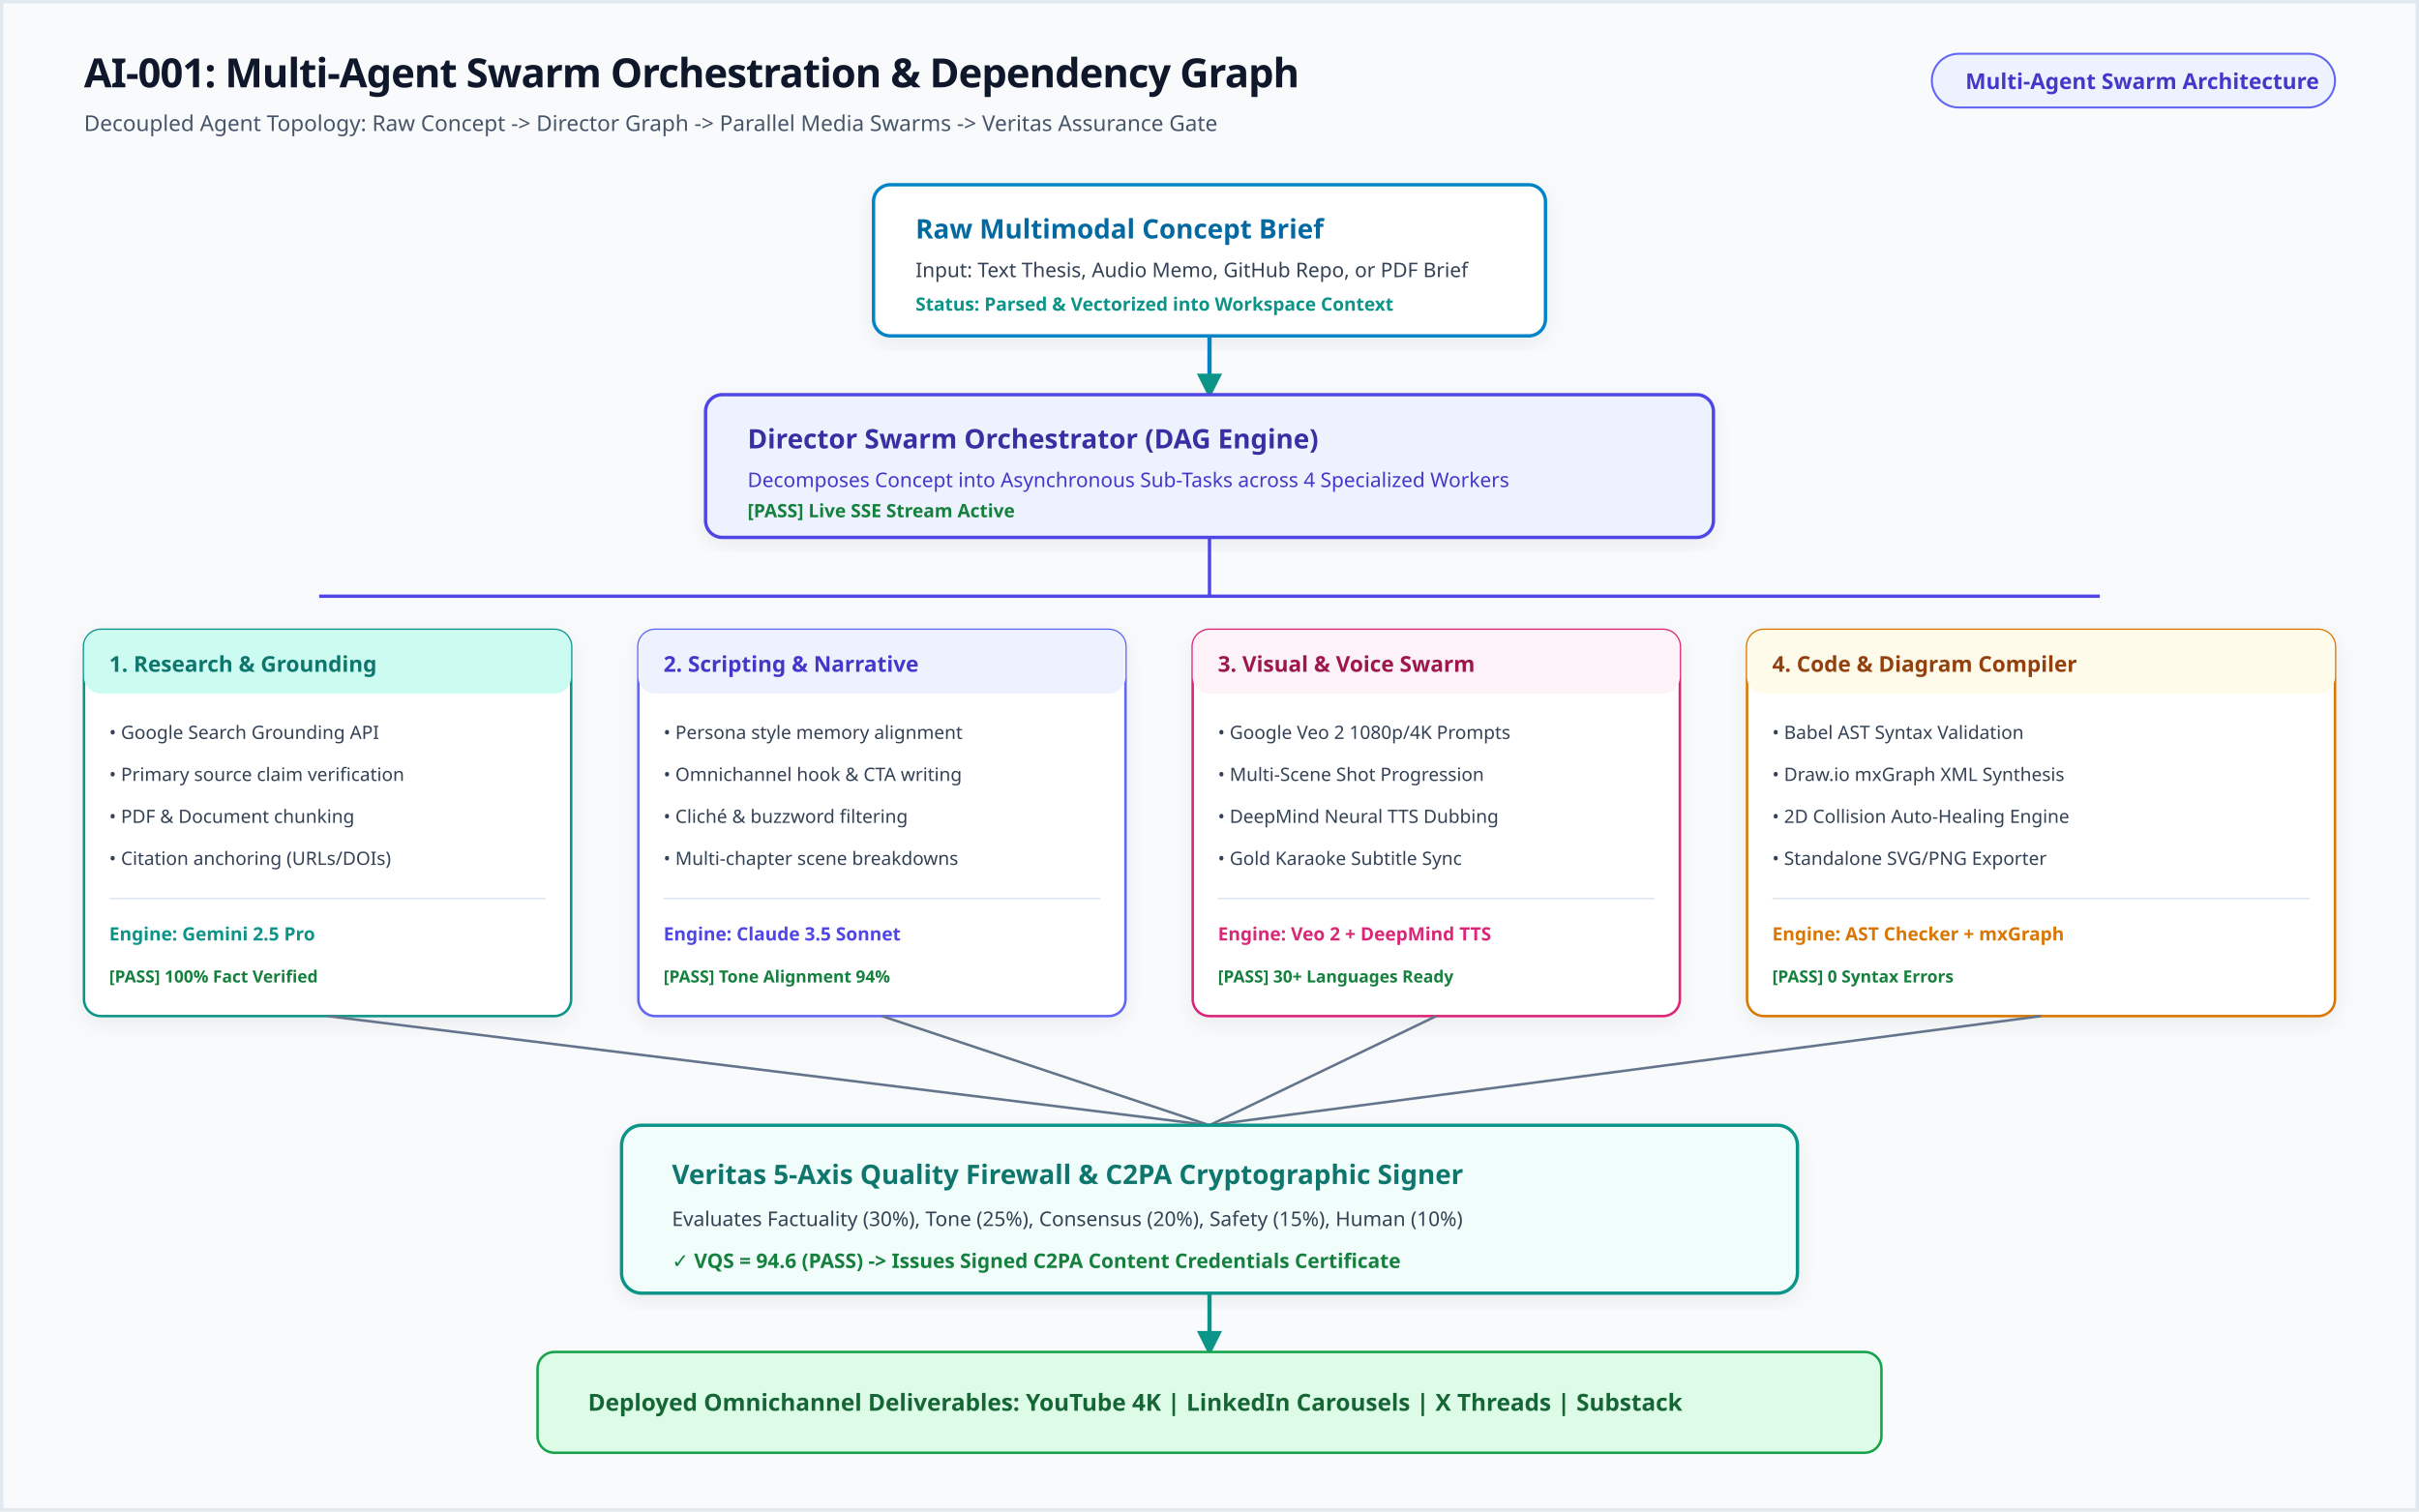
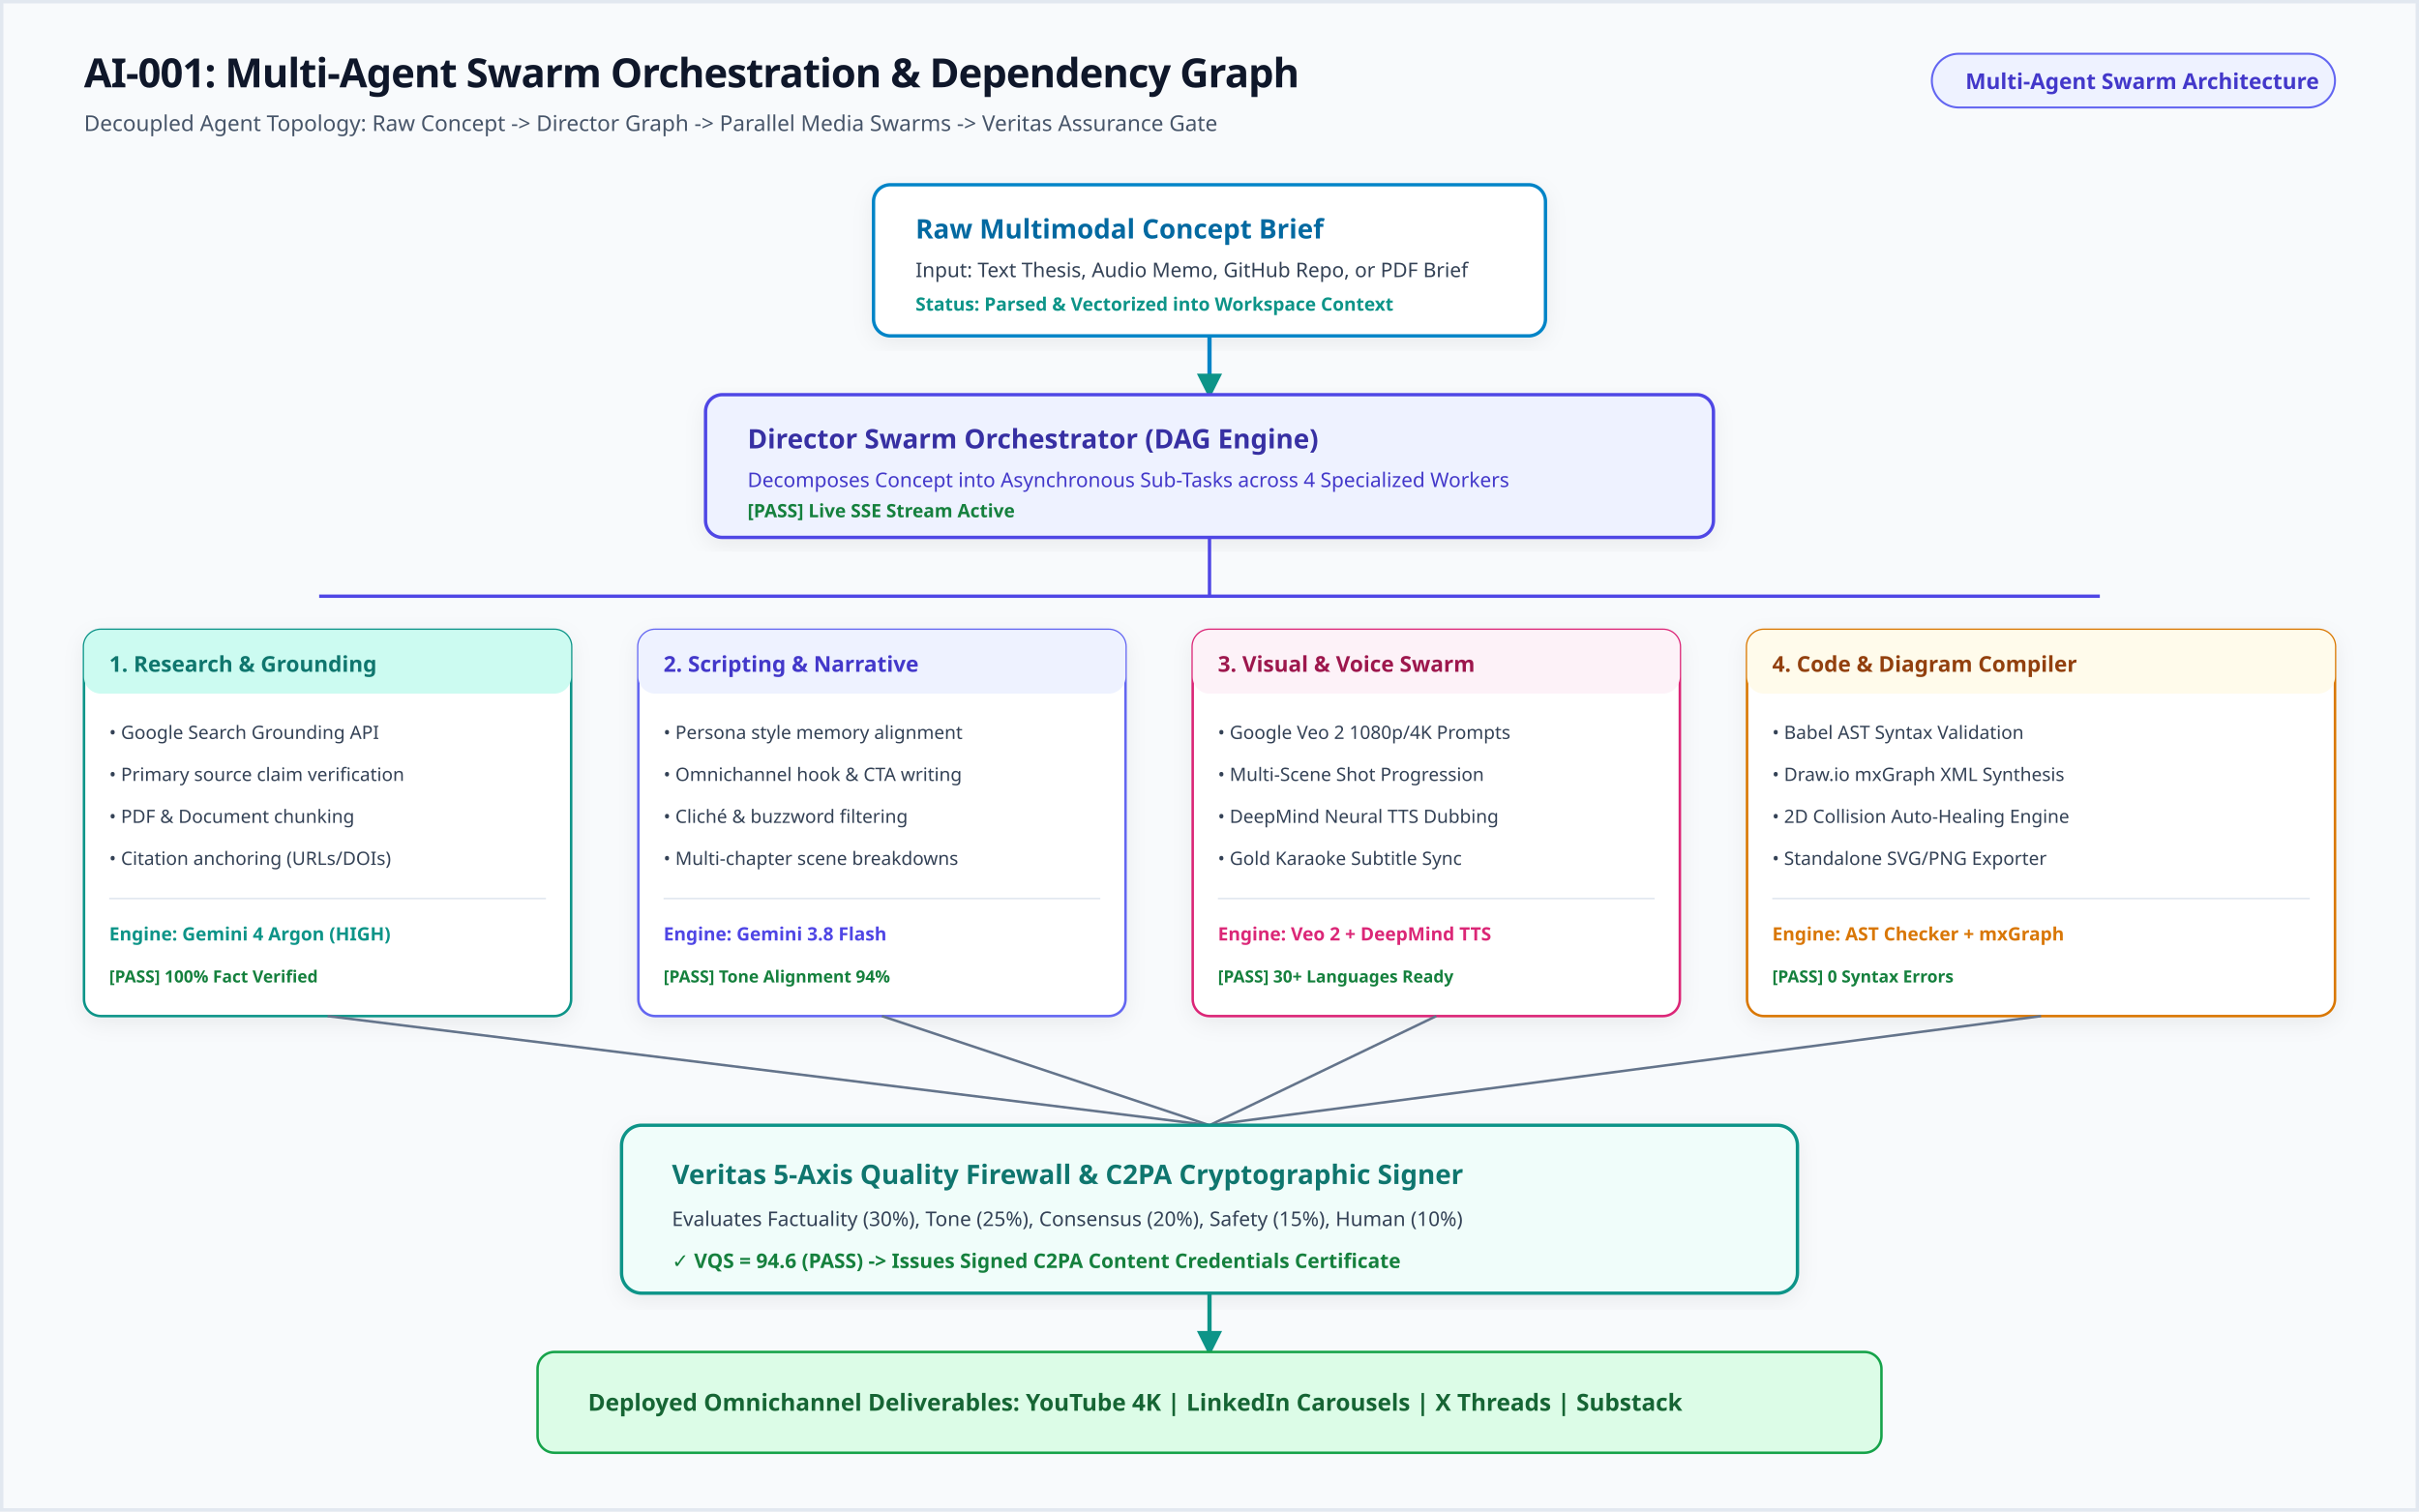
<svg xmlns="http://www.w3.org/2000/svg" viewBox="0 0 1440 900" width="100%" height="100%">
  <defs>
    <filter id="cardShadow3" x="-10%" y="-10%" width="120%" height="120%">
      <feDropShadow dx="0" dy="4" stdDeviation="6" flood-color="#0F172A" flood-opacity="0.06" />
    </filter>
    <marker id="arrIndigo3" markerWidth="8" markerHeight="8" refX="5" refY="3" orient="auto">
      <path d="M0,0 L0,6 L6,3 z" fill="#4F46E5" />
    </marker>
    <marker id="arrTeal3" markerWidth="8" markerHeight="8" refX="5" refY="3" orient="auto">
      <path d="M0,0 L0,6 L6,3 z" fill="#0D9488" />
    </marker>
  </defs>
  <rect width="1440" height="900" fill="#F8FAFC" />
  <rect x="1" y="1" width="1438" height="898" fill="none" stroke="#E2E8F0" stroke-width="2" />
  <text x="50" y="52" fill="#0F172A" font-family="sans-serif" font-size="24" font-weight="bold" letter-spacing="-0.5px">AI-001: Multi-Agent Swarm Orchestration &amp; Dependency Graph</text>
  <text x="50" y="78" fill="#475569" font-family="sans-serif" font-size="13" font-weight="500">Decoupled Agent Topology: Raw Concept -&gt; Director Graph -&gt; Parallel Media Swarms -&gt; Veritas Assurance Gate</text>
  <rect x="1150" y="32" width="240" height="32" rx="16" fill="#EEF2FF" stroke="#6366F1" stroke-width="1.2" />
  <text x="1170" y="53" fill="#4338CA" font-family="sans-serif" font-size="13" font-weight="bold">Multi-Agent Swarm Architecture</text>
  <g transform="translate(520, 110)">
    <rect width="400" height="90" rx="10" fill="#FFFFFF" stroke="#0284C7" stroke-width="2" filter="url(#cardShadow3)" />
    <text x="25" y="32" fill="#0369A1" font-family="sans-serif" font-size="16" font-weight="bold">Raw Multimodal Concept Brief</text>
    <text x="25" y="55" fill="#334155" font-family="sans-serif" font-size="12">Input: Text Thesis, Audio Memo, GitHub Repo, or PDF Brief</text>
    <text x="25" y="75" fill="#0D9488" font-family="sans-serif" font-size="11" font-weight="bold">Status: Parsed &amp; Vectorized into Workspace Context</text>
  </g>
  <line x1="720" y1="200" x2="720" y2="235" stroke="#0284C7" stroke-width="2.5" marker-end="url(#arrTeal3)" />
  <g transform="translate(420, 235)">
    <rect width="600" height="85" rx="10" fill="#EEF2FF" stroke="#4F46E5" stroke-width="2" filter="url(#cardShadow3)" />
    <text x="25" y="32" fill="#3730A3" font-family="sans-serif" font-size="16" font-weight="bold">Director Swarm Orchestrator (DAG Engine)</text>
    <text x="25" y="55" fill="#4338CA" font-family="sans-serif" font-size="12">Decomposes Concept into Asynchronous Sub-Tasks across 4 Specialized Workers</text>
    <text x="25" y="73" fill="#15803D" font-family="sans-serif" font-size="11" font-weight="bold">[PASS] Live SSE Stream Active</text>
  </g>
  <line x1="720" y1="320" x2="720" y2="355" stroke="#4F46E5" stroke-width="2" />
  <line x1="190" y1="355" x2="1250" y2="355" stroke="#4F46E5" stroke-width="2" />
  <g transform="translate(50, 375)">
    <rect width="290" height="230" rx="10" fill="#FFFFFF" stroke="#0D9488" stroke-width="1.5" filter="url(#cardShadow3)" />
    <rect width="290" height="38" rx="10" fill="#CCFBF1" />
    <text x="15" y="25" fill="#0F766E" font-family="sans-serif" font-size="13" font-weight="bold">1. Research &amp; Grounding</text>
    <text x="15" y="65" fill="#334155" font-family="sans-serif" font-size="11">• Google Search Grounding API</text>
    <text x="15" y="90" fill="#334155" font-family="sans-serif" font-size="11">• Primary source claim verification</text>
    <text x="15" y="115" fill="#334155" font-family="sans-serif" font-size="11">• PDF &amp; Document chunking</text>
    <text x="15" y="140" fill="#334155" font-family="sans-serif" font-size="11">• Citation anchoring (URLs/DOIs)</text>
    <line x1="15" y1="160" x2="275" y2="160" stroke="#E2E8F0" />
-     <text x="15" y="185" fill="#0D9488" font-family="sans-serif" font-size="11" font-weight="bold">Engine: Gemini 2.5 Pro</text>
+     <text x="15" y="185" fill="#0D9488" font-family="sans-serif" font-size="11" font-weight="bold">Engine: Gemini 4 Argon (HIGH)</text>
    <text x="15" y="210" fill="#15803D" font-family="sans-serif" font-size="10" font-weight="bold">[PASS] 100% Fact Verified</text>
  </g>
  <g transform="translate(380, 375)">
    <rect width="290" height="230" rx="10" fill="#FFFFFF" stroke="#6366F1" stroke-width="1.5" filter="url(#cardShadow3)" />
    <rect width="290" height="38" rx="10" fill="#EEF2FF" />
    <text x="15" y="25" fill="#4338CA" font-family="sans-serif" font-size="13" font-weight="bold">2. Scripting &amp; Narrative</text>
    <text x="15" y="65" fill="#334155" font-family="sans-serif" font-size="11">• Persona style memory alignment</text>
    <text x="15" y="90" fill="#334155" font-family="sans-serif" font-size="11">• Omnichannel hook &amp; CTA writing</text>
    <text x="15" y="115" fill="#334155" font-family="sans-serif" font-size="11">• Cliché &amp; buzzword filtering</text>
    <text x="15" y="140" fill="#334155" font-family="sans-serif" font-size="11">• Multi-chapter scene breakdowns</text>
    <line x1="15" y1="160" x2="275" y2="160" stroke="#E2E8F0" />
-     <text x="15" y="185" fill="#4F46E5" font-family="sans-serif" font-size="11" font-weight="bold">Engine: Claude 3.5 Sonnet</text>
+     <text x="15" y="185" fill="#4F46E5" font-family="sans-serif" font-size="11" font-weight="bold">Engine: Gemini 3.8 Flash</text>
    <text x="15" y="210" fill="#15803D" font-family="sans-serif" font-size="10" font-weight="bold">[PASS] Tone Alignment 94%</text>
  </g>
  <g transform="translate(710, 375)">
    <rect width="290" height="230" rx="10" fill="#FFFFFF" stroke="#DB2777" stroke-width="1.5" filter="url(#cardShadow3)" />
    <rect width="290" height="38" rx="10" fill="#FDF2F8" />
    <text x="15" y="25" fill="#9D174D" font-family="sans-serif" font-size="13" font-weight="bold">3. Visual &amp; Voice Swarm</text>
    <text x="15" y="65" fill="#334155" font-family="sans-serif" font-size="11">• Google Veo 2 1080p/4K Prompts</text>
    <text x="15" y="90" fill="#334155" font-family="sans-serif" font-size="11">• Multi-Scene Shot Progression</text>
    <text x="15" y="115" fill="#334155" font-family="sans-serif" font-size="11">• DeepMind Neural TTS Dubbing</text>
    <text x="15" y="140" fill="#334155" font-family="sans-serif" font-size="11">• Gold Karaoke Subtitle Sync</text>
    <line x1="15" y1="160" x2="275" y2="160" stroke="#E2E8F0" />
    <text x="15" y="185" fill="#DB2777" font-family="sans-serif" font-size="11" font-weight="bold">Engine: Veo 2 + DeepMind TTS</text>
    <text x="15" y="210" fill="#15803D" font-family="sans-serif" font-size="10" font-weight="bold">[PASS] 30+ Languages Ready</text>
  </g>
  <g transform="translate(1040, 375)">
    <rect width="350" height="230" rx="10" fill="#FFFFFF" stroke="#D97706" stroke-width="1.5" filter="url(#cardShadow3)" />
    <rect width="350" height="38" rx="10" fill="#FFFBEB" />
    <text x="15" y="25" fill="#92400E" font-family="sans-serif" font-size="13" font-weight="bold">4. Code &amp; Diagram Compiler</text>
    <text x="15" y="65" fill="#334155" font-family="sans-serif" font-size="11">• Babel AST Syntax Validation</text>
    <text x="15" y="90" fill="#334155" font-family="sans-serif" font-size="11">• Draw.io mxGraph XML Synthesis</text>
    <text x="15" y="115" fill="#334155" font-family="sans-serif" font-size="11">• 2D Collision Auto-Healing Engine</text>
    <text x="15" y="140" fill="#334155" font-family="sans-serif" font-size="11">• Standalone SVG/PNG Exporter</text>
    <line x1="15" y1="160" x2="335" y2="160" stroke="#E2E8F0" />
    <text x="15" y="185" fill="#D97706" font-family="sans-serif" font-size="11" font-weight="bold">Engine: AST Checker + mxGraph</text>
    <text x="15" y="210" fill="#15803D" font-family="sans-serif" font-size="10" font-weight="bold">[PASS] 0 Syntax Errors</text>
  </g>
  <line x1="195" y1="605" x2="720" y2="670" stroke="#64748B" stroke-width="1.5" />
  <line x1="525" y1="605" x2="720" y2="670" stroke="#64748B" stroke-width="1.5" />
  <line x1="855" y1="605" x2="720" y2="670" stroke="#64748B" stroke-width="1.5" />
  <line x1="1215" y1="605" x2="720" y2="670" stroke="#64748B" stroke-width="1.5" />
  <g transform="translate(370, 670)">
    <rect width="700" height="100" rx="12" fill="#F0FDFA" stroke="#0D9488" stroke-width="2" filter="url(#cardShadow3)" />
    <text x="30" y="35" fill="#0F766E" font-family="sans-serif" font-size="16" font-weight="bold">Veritas 5-Axis Quality Firewall &amp; C2PA Cryptographic Signer</text>
    <text x="30" y="60" fill="#334155" font-family="sans-serif" font-size="12">Evaluates Factuality (30%), Tone (25%), Consensus (20%), Safety (15%), Human (10%)</text>
    <text x="30" y="85" fill="#15803D" font-family="sans-serif" font-size="12" font-weight="bold">✓ VQS = 94.6 (PASS) -&gt; Issues Signed C2PA Content Credentials Certificate</text>
  </g>
  <line x1="720" y1="770" x2="720" y2="805" stroke="#0D9488" stroke-width="2.5" marker-end="url(#arrTeal3)" />
  <g transform="translate(320, 805)">
    <rect width="800" height="60" rx="10" fill="#DCFCE7" stroke="#16A34A" stroke-width="1.5" />
    <text x="30" y="35" fill="#166534" font-family="sans-serif" font-size="14" font-weight="bold">Deployed Omnichannel Deliverables: YouTube 4K | LinkedIn Carousels | X Threads | Substack</text>
  </g>
</svg>
